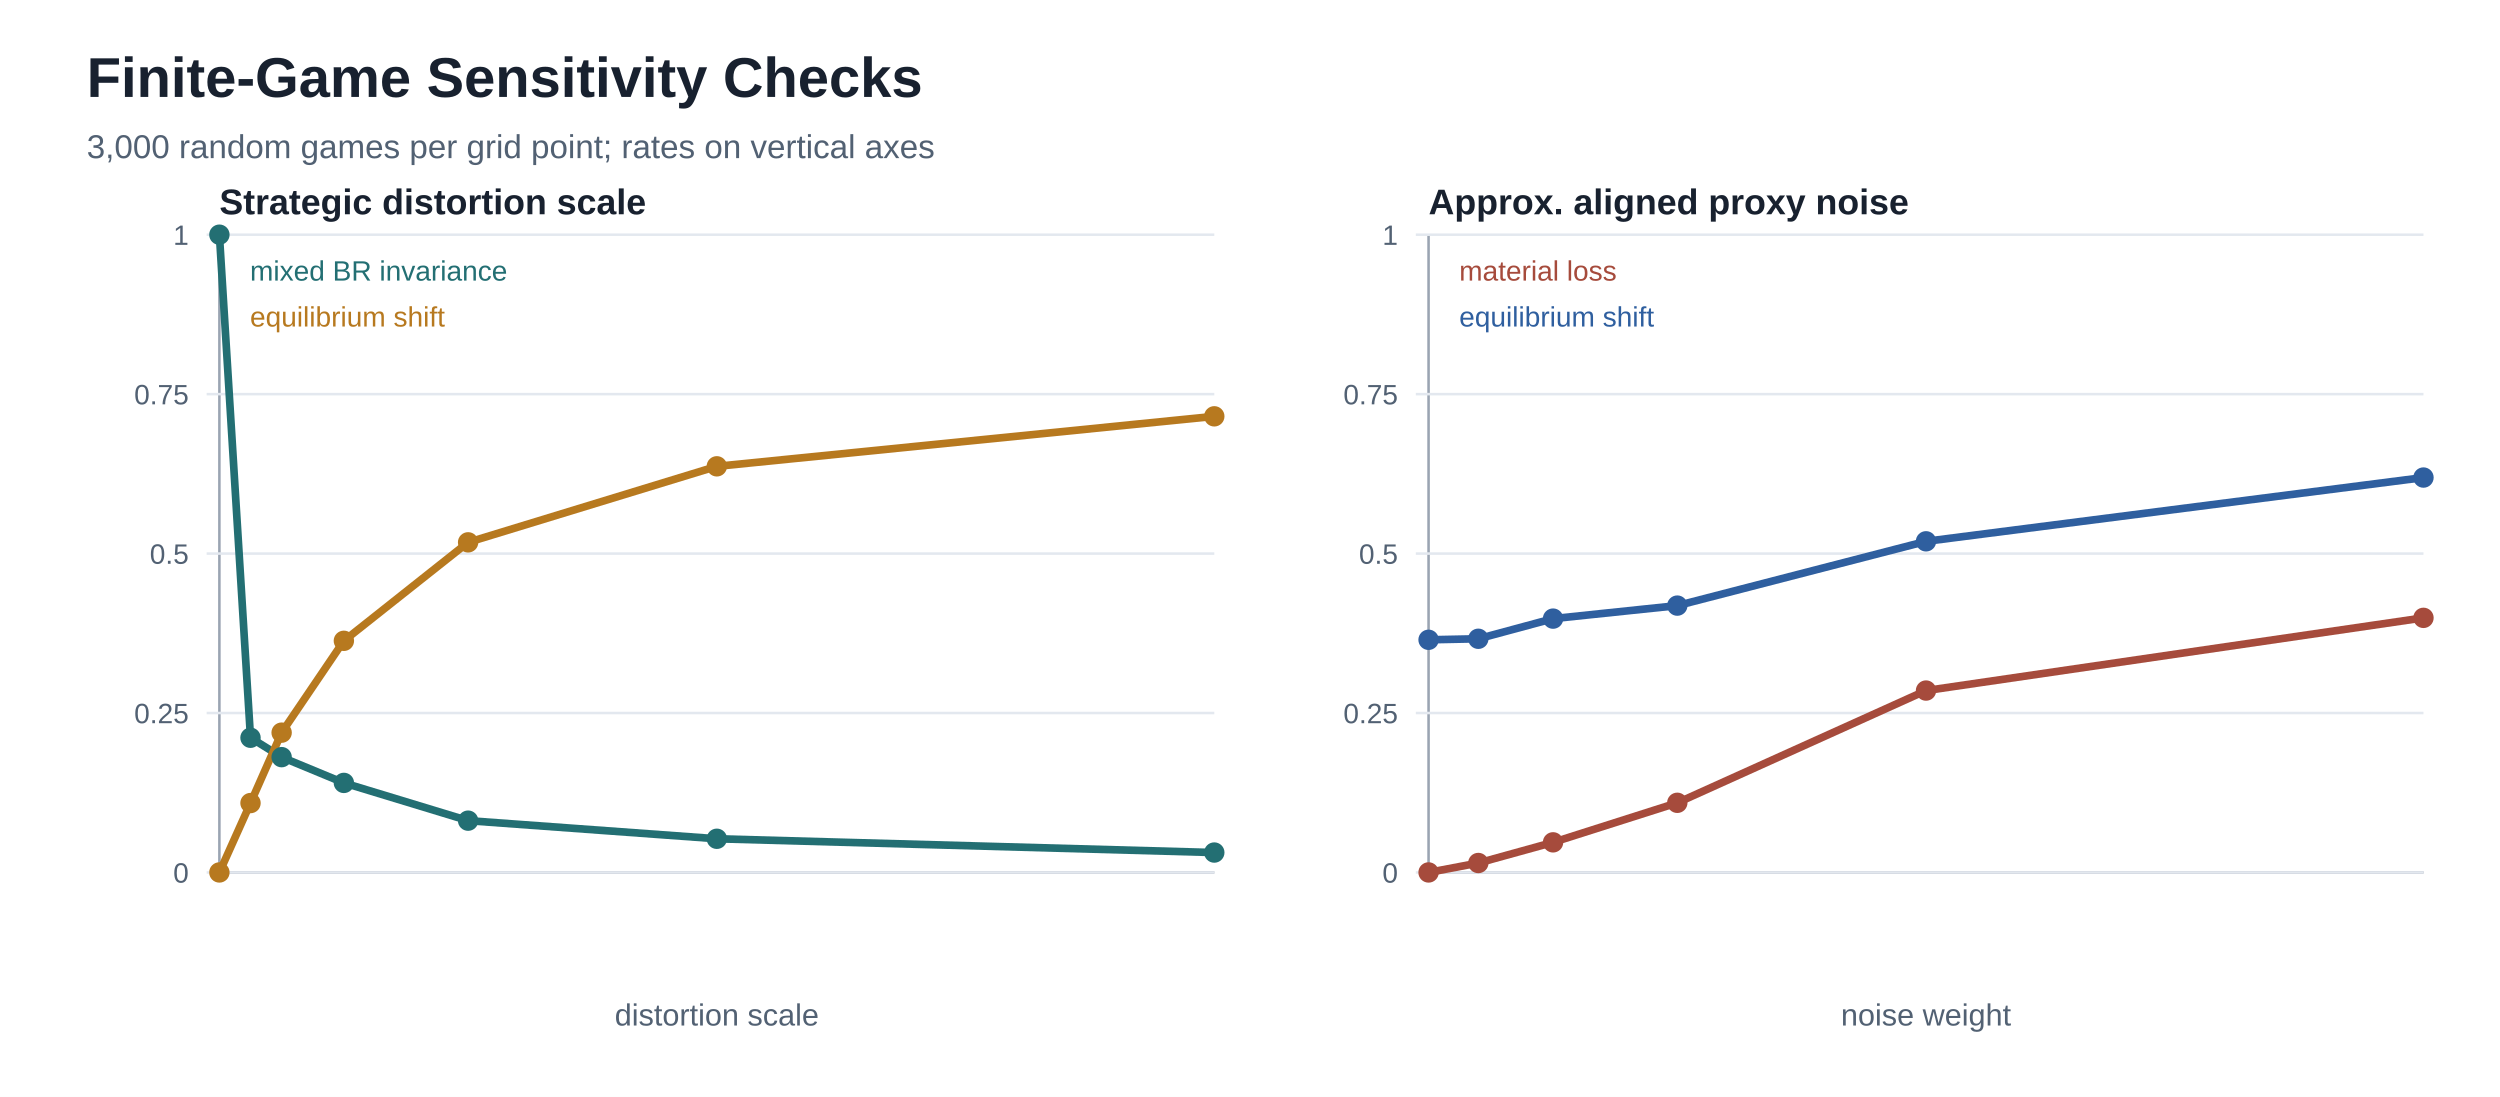
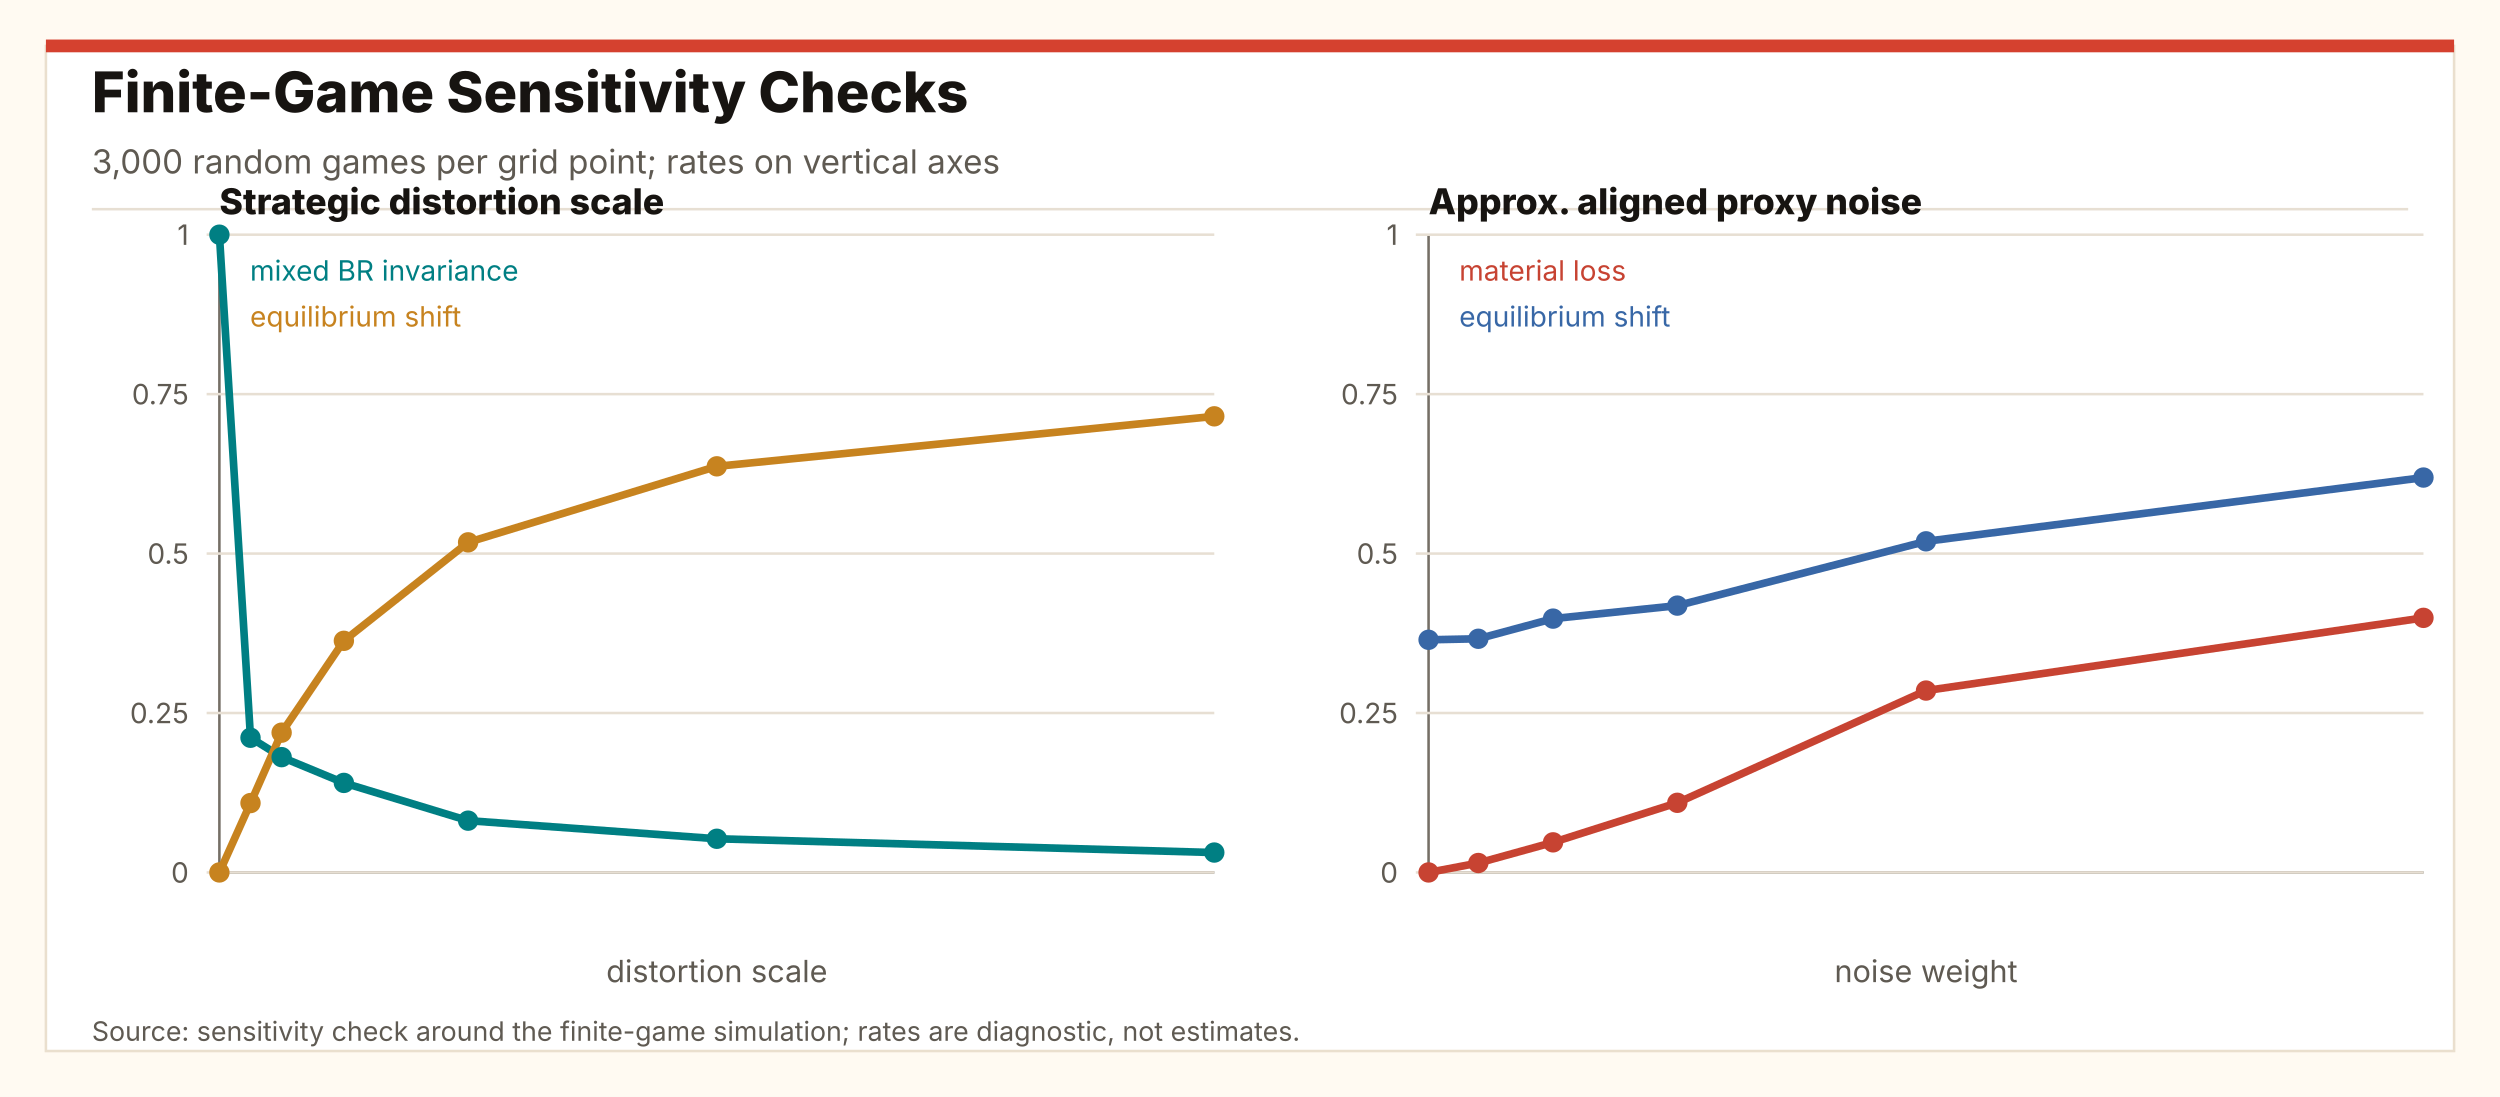
<svg xmlns="http://www.w3.org/2000/svg" width="980" height="430" viewBox="0 0 980 430">
-   <rect width="100%" height="100%" fill="#ffffff" />
-   <text x="34" y="38" font-family="Arial, sans-serif" font-size="22" font-weight="700" fill="#18212f">Finite-Game Sensitivity Checks</text>
-   <text x="34" y="62" font-family="Arial, sans-serif" font-size="13" fill="#526173">3,000 random games per grid point; rates on vertical axes</text>
-   <line x1="86" y1="92" x2="86" y2="342" stroke="#9aa4b2" />
-   <line x1="86" y1="342" x2="476" y2="342" stroke="#9aa4b2" />
-   <line x1="81" y1="342.0" x2="476" y2="342.0" stroke="#e3e8ef" />
-   <text x="74" y="346.0" font-family="Arial, sans-serif" font-size="11" fill="#526173" text-anchor="end">0</text>
-   <line x1="81" y1="279.5" x2="476" y2="279.5" stroke="#e3e8ef" />
-   <text x="74" y="283.5" font-family="Arial, sans-serif" font-size="11" fill="#526173" text-anchor="end">0.25</text>
-   <line x1="81" y1="217.0" x2="476" y2="217.0" stroke="#e3e8ef" />
-   <text x="74" y="221.0" font-family="Arial, sans-serif" font-size="11" fill="#526173" text-anchor="end">0.5</text>
-   <line x1="81" y1="154.5" x2="476" y2="154.5" stroke="#e3e8ef" />
-   <text x="74" y="158.5" font-family="Arial, sans-serif" font-size="11" fill="#526173" text-anchor="end">0.75</text>
-   <line x1="81" y1="92.0" x2="476" y2="92.0" stroke="#e3e8ef" />
-   <text x="74" y="96.0" font-family="Arial, sans-serif" font-size="11" fill="#526173" text-anchor="end">1</text>
-   <line x1="560" y1="92" x2="560" y2="342" stroke="#9aa4b2" />
-   <line x1="560" y1="342" x2="950" y2="342" stroke="#9aa4b2" />
-   <line x1="555" y1="342.0" x2="950" y2="342.0" stroke="#e3e8ef" />
-   <text x="548" y="346.0" font-family="Arial, sans-serif" font-size="11" fill="#526173" text-anchor="end">0</text>
-   <line x1="555" y1="279.5" x2="950" y2="279.5" stroke="#e3e8ef" />
-   <text x="548" y="283.5" font-family="Arial, sans-serif" font-size="11" fill="#526173" text-anchor="end">0.25</text>
-   <line x1="555" y1="217.0" x2="950" y2="217.0" stroke="#e3e8ef" />
-   <text x="548" y="221.0" font-family="Arial, sans-serif" font-size="11" fill="#526173" text-anchor="end">0.5</text>
-   <line x1="555" y1="154.5" x2="950" y2="154.5" stroke="#e3e8ef" />
-   <text x="548" y="158.5" font-family="Arial, sans-serif" font-size="11" fill="#526173" text-anchor="end">0.75</text>
-   <line x1="555" y1="92.0" x2="950" y2="92.0" stroke="#e3e8ef" />
-   <text x="548" y="96.0" font-family="Arial, sans-serif" font-size="11" fill="#526173" text-anchor="end">1</text>
-   <text x="86" y="84" font-family="Arial, sans-serif" font-size="14" font-weight="700" fill="#18212f">Strategic distortion scale</text>
-   <text x="560" y="84" font-family="Arial, sans-serif" font-size="14" font-weight="700" fill="#18212f">Approx. aligned proxy noise</text>
-   <polyline points="86.0,92.0 98.2,289.2 110.4,296.8 134.8,306.9 183.5,321.7 281.0,328.8 476.0,334.2" fill="none" stroke="#236f73" stroke-width="3" />
-   <polyline points="86.0,342.0 98.2,314.8 110.4,287.2 134.8,251.2 183.5,212.6 281.0,182.8 476.0,163.2" fill="none" stroke="#b7791f" stroke-width="3" />
-   <polyline points="560.0,342.0 579.5,338.3 608.8,330.2 657.5,314.7 755.0,270.7 950.0,242.2" fill="none" stroke="#a64b3c" stroke-width="3" />
-   <polyline points="560.0,250.8 579.5,250.4 608.8,242.5 657.5,237.4 755.0,212.2 950.0,187.2" fill="none" stroke="#2f5f9f" stroke-width="3" />
-   <circle cx="86.0" cy="92.0" r="4" fill="#236f73" />
-   <circle cx="98.2" cy="289.2" r="4" fill="#236f73" />
-   <circle cx="110.4" cy="296.8" r="4" fill="#236f73" />
-   <circle cx="134.8" cy="306.9" r="4" fill="#236f73" />
-   <circle cx="183.5" cy="321.7" r="4" fill="#236f73" />
-   <circle cx="281.0" cy="328.8" r="4" fill="#236f73" />
-   <circle cx="476.0" cy="334.2" r="4" fill="#236f73" />
-   <circle cx="86.0" cy="342.0" r="4" fill="#b7791f" />
-   <circle cx="98.2" cy="314.8" r="4" fill="#b7791f" />
-   <circle cx="110.4" cy="287.2" r="4" fill="#b7791f" />
-   <circle cx="134.8" cy="251.2" r="4" fill="#b7791f" />
-   <circle cx="183.5" cy="212.6" r="4" fill="#b7791f" />
-   <circle cx="281.0" cy="182.8" r="4" fill="#b7791f" />
-   <circle cx="476.0" cy="163.2" r="4" fill="#b7791f" />
-   <circle cx="560.0" cy="342.0" r="4" fill="#a64b3c" />
-   <circle cx="579.5" cy="338.3" r="4" fill="#a64b3c" />
-   <circle cx="608.8" cy="330.2" r="4" fill="#a64b3c" />
-   <circle cx="657.5" cy="314.7" r="4" fill="#a64b3c" />
-   <circle cx="755.0" cy="270.7" r="4" fill="#a64b3c" />
-   <circle cx="950.0" cy="242.2" r="4" fill="#a64b3c" />
-   <circle cx="560.0" cy="250.8" r="4" fill="#2f5f9f" />
-   <circle cx="579.5" cy="250.4" r="4" fill="#2f5f9f" />
-   <circle cx="608.8" cy="242.5" r="4" fill="#2f5f9f" />
-   <circle cx="657.5" cy="237.4" r="4" fill="#2f5f9f" />
-   <circle cx="755.0" cy="212.2" r="4" fill="#2f5f9f" />
-   <circle cx="950.0" cy="187.2" r="4" fill="#2f5f9f" />
-   <text x="98" y="110" font-family="Arial, sans-serif" font-size="11" fill="#236f73">mixed BR invariance</text>
-   <text x="98" y="128" font-family="Arial, sans-serif" font-size="11" fill="#b7791f">equilibrium shift</text>
-   <text x="572" y="110" font-family="Arial, sans-serif" font-size="11" fill="#a64b3c">material loss</text>
-   <text x="572" y="128" font-family="Arial, sans-serif" font-size="11" fill="#2f5f9f">equilibrium shift</text>
-   <text x="281.0" y="402" font-family="Arial, sans-serif" font-size="12" fill="#526173" text-anchor="middle">distortion scale</text>
-   <text x="755.0" y="402" font-family="Arial, sans-serif" font-size="12" fill="#526173" text-anchor="middle">noise weight</text>
+   <rect width="100%" height="100%" fill="#fffaf2" />
+   <rect x="18" y="18" width="944" height="394" rx="0" fill="#ffffff" stroke="#eadfce" />
+   <line x1="18" y1="18" x2="962" y2="18" stroke="#d5412f" stroke-width="5" />
+   <text x="36" y="44" font-family="Inter, &quot;Helvetica Neue&quot;, Arial, sans-serif" font-size="22" font-weight="800" fill="#171411">Finite-Game Sensitivity Checks</text>
+   <text x="36" y="68" font-family="Inter, &quot;Helvetica Neue&quot;, Arial, sans-serif" font-size="13" fill="#5f5a52">3,000 random games per grid point; rates on vertical axes</text>
+   <line x1="36" y1="82" x2="944" y2="82" stroke="#e7dfd3" stroke-width="1" />
+   <line x1="86" y1="92" x2="86" y2="342" stroke="#756f66" />
+   <line x1="86" y1="342" x2="476" y2="342" stroke="#756f66" />
+   <line x1="81" y1="342.0" x2="476" y2="342.0" stroke="#e7dfd3" />
+   <text x="74" y="346.0" font-family="Inter, &quot;Helvetica Neue&quot;, Arial, sans-serif" font-size="11" fill="#5f5a52" text-anchor="end">0</text>
+   <line x1="81" y1="279.5" x2="476" y2="279.5" stroke="#e7dfd3" />
+   <text x="74" y="283.5" font-family="Inter, &quot;Helvetica Neue&quot;, Arial, sans-serif" font-size="11" fill="#5f5a52" text-anchor="end">0.25</text>
+   <line x1="81" y1="217.0" x2="476" y2="217.0" stroke="#e7dfd3" />
+   <text x="74" y="221.0" font-family="Inter, &quot;Helvetica Neue&quot;, Arial, sans-serif" font-size="11" fill="#5f5a52" text-anchor="end">0.5</text>
+   <line x1="81" y1="154.5" x2="476" y2="154.5" stroke="#e7dfd3" />
+   <text x="74" y="158.5" font-family="Inter, &quot;Helvetica Neue&quot;, Arial, sans-serif" font-size="11" fill="#5f5a52" text-anchor="end">0.75</text>
+   <line x1="81" y1="92.0" x2="476" y2="92.0" stroke="#e7dfd3" />
+   <text x="74" y="96.0" font-family="Inter, &quot;Helvetica Neue&quot;, Arial, sans-serif" font-size="11" fill="#5f5a52" text-anchor="end">1</text>
+   <line x1="560" y1="92" x2="560" y2="342" stroke="#756f66" />
+   <line x1="560" y1="342" x2="950" y2="342" stroke="#756f66" />
+   <line x1="555" y1="342.0" x2="950" y2="342.0" stroke="#e7dfd3" />
+   <text x="548" y="346.0" font-family="Inter, &quot;Helvetica Neue&quot;, Arial, sans-serif" font-size="11" fill="#5f5a52" text-anchor="end">0</text>
+   <line x1="555" y1="279.5" x2="950" y2="279.5" stroke="#e7dfd3" />
+   <text x="548" y="283.5" font-family="Inter, &quot;Helvetica Neue&quot;, Arial, sans-serif" font-size="11" fill="#5f5a52" text-anchor="end">0.25</text>
+   <line x1="555" y1="217.0" x2="950" y2="217.0" stroke="#e7dfd3" />
+   <text x="548" y="221.0" font-family="Inter, &quot;Helvetica Neue&quot;, Arial, sans-serif" font-size="11" fill="#5f5a52" text-anchor="end">0.5</text>
+   <line x1="555" y1="154.5" x2="950" y2="154.5" stroke="#e7dfd3" />
+   <text x="548" y="158.5" font-family="Inter, &quot;Helvetica Neue&quot;, Arial, sans-serif" font-size="11" fill="#5f5a52" text-anchor="end">0.75</text>
+   <line x1="555" y1="92.0" x2="950" y2="92.0" stroke="#e7dfd3" />
+   <text x="548" y="96.0" font-family="Inter, &quot;Helvetica Neue&quot;, Arial, sans-serif" font-size="11" fill="#5f5a52" text-anchor="end">1</text>
+   <text x="86" y="84" font-family="Inter, &quot;Helvetica Neue&quot;, Arial, sans-serif" font-size="14" font-weight="800" fill="#171411">Strategic distortion scale</text>
+   <text x="560" y="84" font-family="Inter, &quot;Helvetica Neue&quot;, Arial, sans-serif" font-size="14" font-weight="800" fill="#171411">Approx. aligned proxy noise</text>
+   <polyline points="86.0,92.0 98.2,289.2 110.4,296.8 134.8,306.9 183.5,321.7 281.0,328.8 476.0,334.2" fill="none" stroke="#007f83" stroke-width="3" />
+   <polyline points="86.0,342.0 98.2,314.8 110.4,287.2 134.8,251.2 183.5,212.6 281.0,182.8 476.0,163.2" fill="none" stroke="#c7831f" stroke-width="3" />
+   <polyline points="560.0,342.0 579.5,338.3 608.8,330.2 657.5,314.7 755.0,270.7 950.0,242.2" fill="none" stroke="#c74332" stroke-width="3" />
+   <polyline points="560.0,250.8 579.5,250.4 608.8,242.5 657.5,237.4 755.0,212.2 950.0,187.2" fill="none" stroke="#3867a6" stroke-width="3" />
+   <circle cx="86.0" cy="92.0" r="4" fill="#007f83" />
+   <circle cx="98.2" cy="289.2" r="4" fill="#007f83" />
+   <circle cx="110.4" cy="296.8" r="4" fill="#007f83" />
+   <circle cx="134.8" cy="306.9" r="4" fill="#007f83" />
+   <circle cx="183.5" cy="321.7" r="4" fill="#007f83" />
+   <circle cx="281.0" cy="328.8" r="4" fill="#007f83" />
+   <circle cx="476.0" cy="334.2" r="4" fill="#007f83" />
+   <circle cx="86.0" cy="342.0" r="4" fill="#c7831f" />
+   <circle cx="98.2" cy="314.8" r="4" fill="#c7831f" />
+   <circle cx="110.4" cy="287.2" r="4" fill="#c7831f" />
+   <circle cx="134.8" cy="251.2" r="4" fill="#c7831f" />
+   <circle cx="183.5" cy="212.6" r="4" fill="#c7831f" />
+   <circle cx="281.0" cy="182.8" r="4" fill="#c7831f" />
+   <circle cx="476.0" cy="163.2" r="4" fill="#c7831f" />
+   <circle cx="560.0" cy="342.0" r="4" fill="#c74332" />
+   <circle cx="579.5" cy="338.3" r="4" fill="#c74332" />
+   <circle cx="608.8" cy="330.2" r="4" fill="#c74332" />
+   <circle cx="657.5" cy="314.7" r="4" fill="#c74332" />
+   <circle cx="755.0" cy="270.7" r="4" fill="#c74332" />
+   <circle cx="950.0" cy="242.2" r="4" fill="#c74332" />
+   <circle cx="560.0" cy="250.8" r="4" fill="#3867a6" />
+   <circle cx="579.5" cy="250.4" r="4" fill="#3867a6" />
+   <circle cx="608.8" cy="242.5" r="4" fill="#3867a6" />
+   <circle cx="657.5" cy="237.4" r="4" fill="#3867a6" />
+   <circle cx="755.0" cy="212.2" r="4" fill="#3867a6" />
+   <circle cx="950.0" cy="187.2" r="4" fill="#3867a6" />
+   <text x="98" y="110" font-family="Inter, &quot;Helvetica Neue&quot;, Arial, sans-serif" font-size="11" fill="#007f83">mixed BR invariance</text>
+   <text x="98" y="128" font-family="Inter, &quot;Helvetica Neue&quot;, Arial, sans-serif" font-size="11" fill="#c7831f">equilibrium shift</text>
+   <text x="572" y="110" font-family="Inter, &quot;Helvetica Neue&quot;, Arial, sans-serif" font-size="11" fill="#c74332">material loss</text>
+   <text x="572" y="128" font-family="Inter, &quot;Helvetica Neue&quot;, Arial, sans-serif" font-size="11" fill="#3867a6">equilibrium shift</text>
+   <text x="281.0" y="385" font-family="Inter, &quot;Helvetica Neue&quot;, Arial, sans-serif" font-size="12" fill="#5f5a52" text-anchor="middle">distortion scale</text>
+   <text x="755.0" y="385" font-family="Inter, &quot;Helvetica Neue&quot;, Arial, sans-serif" font-size="12" fill="#5f5a52" text-anchor="middle">noise weight</text>
+   <text x="36" y="408" font-family="Inter, &quot;Helvetica Neue&quot;, Arial, sans-serif" font-size="10.5" fill="#5f5a52">Source: sensitivity check around the finite-game simulation; rates are diagnostic, not estimates.</text>
</svg>
